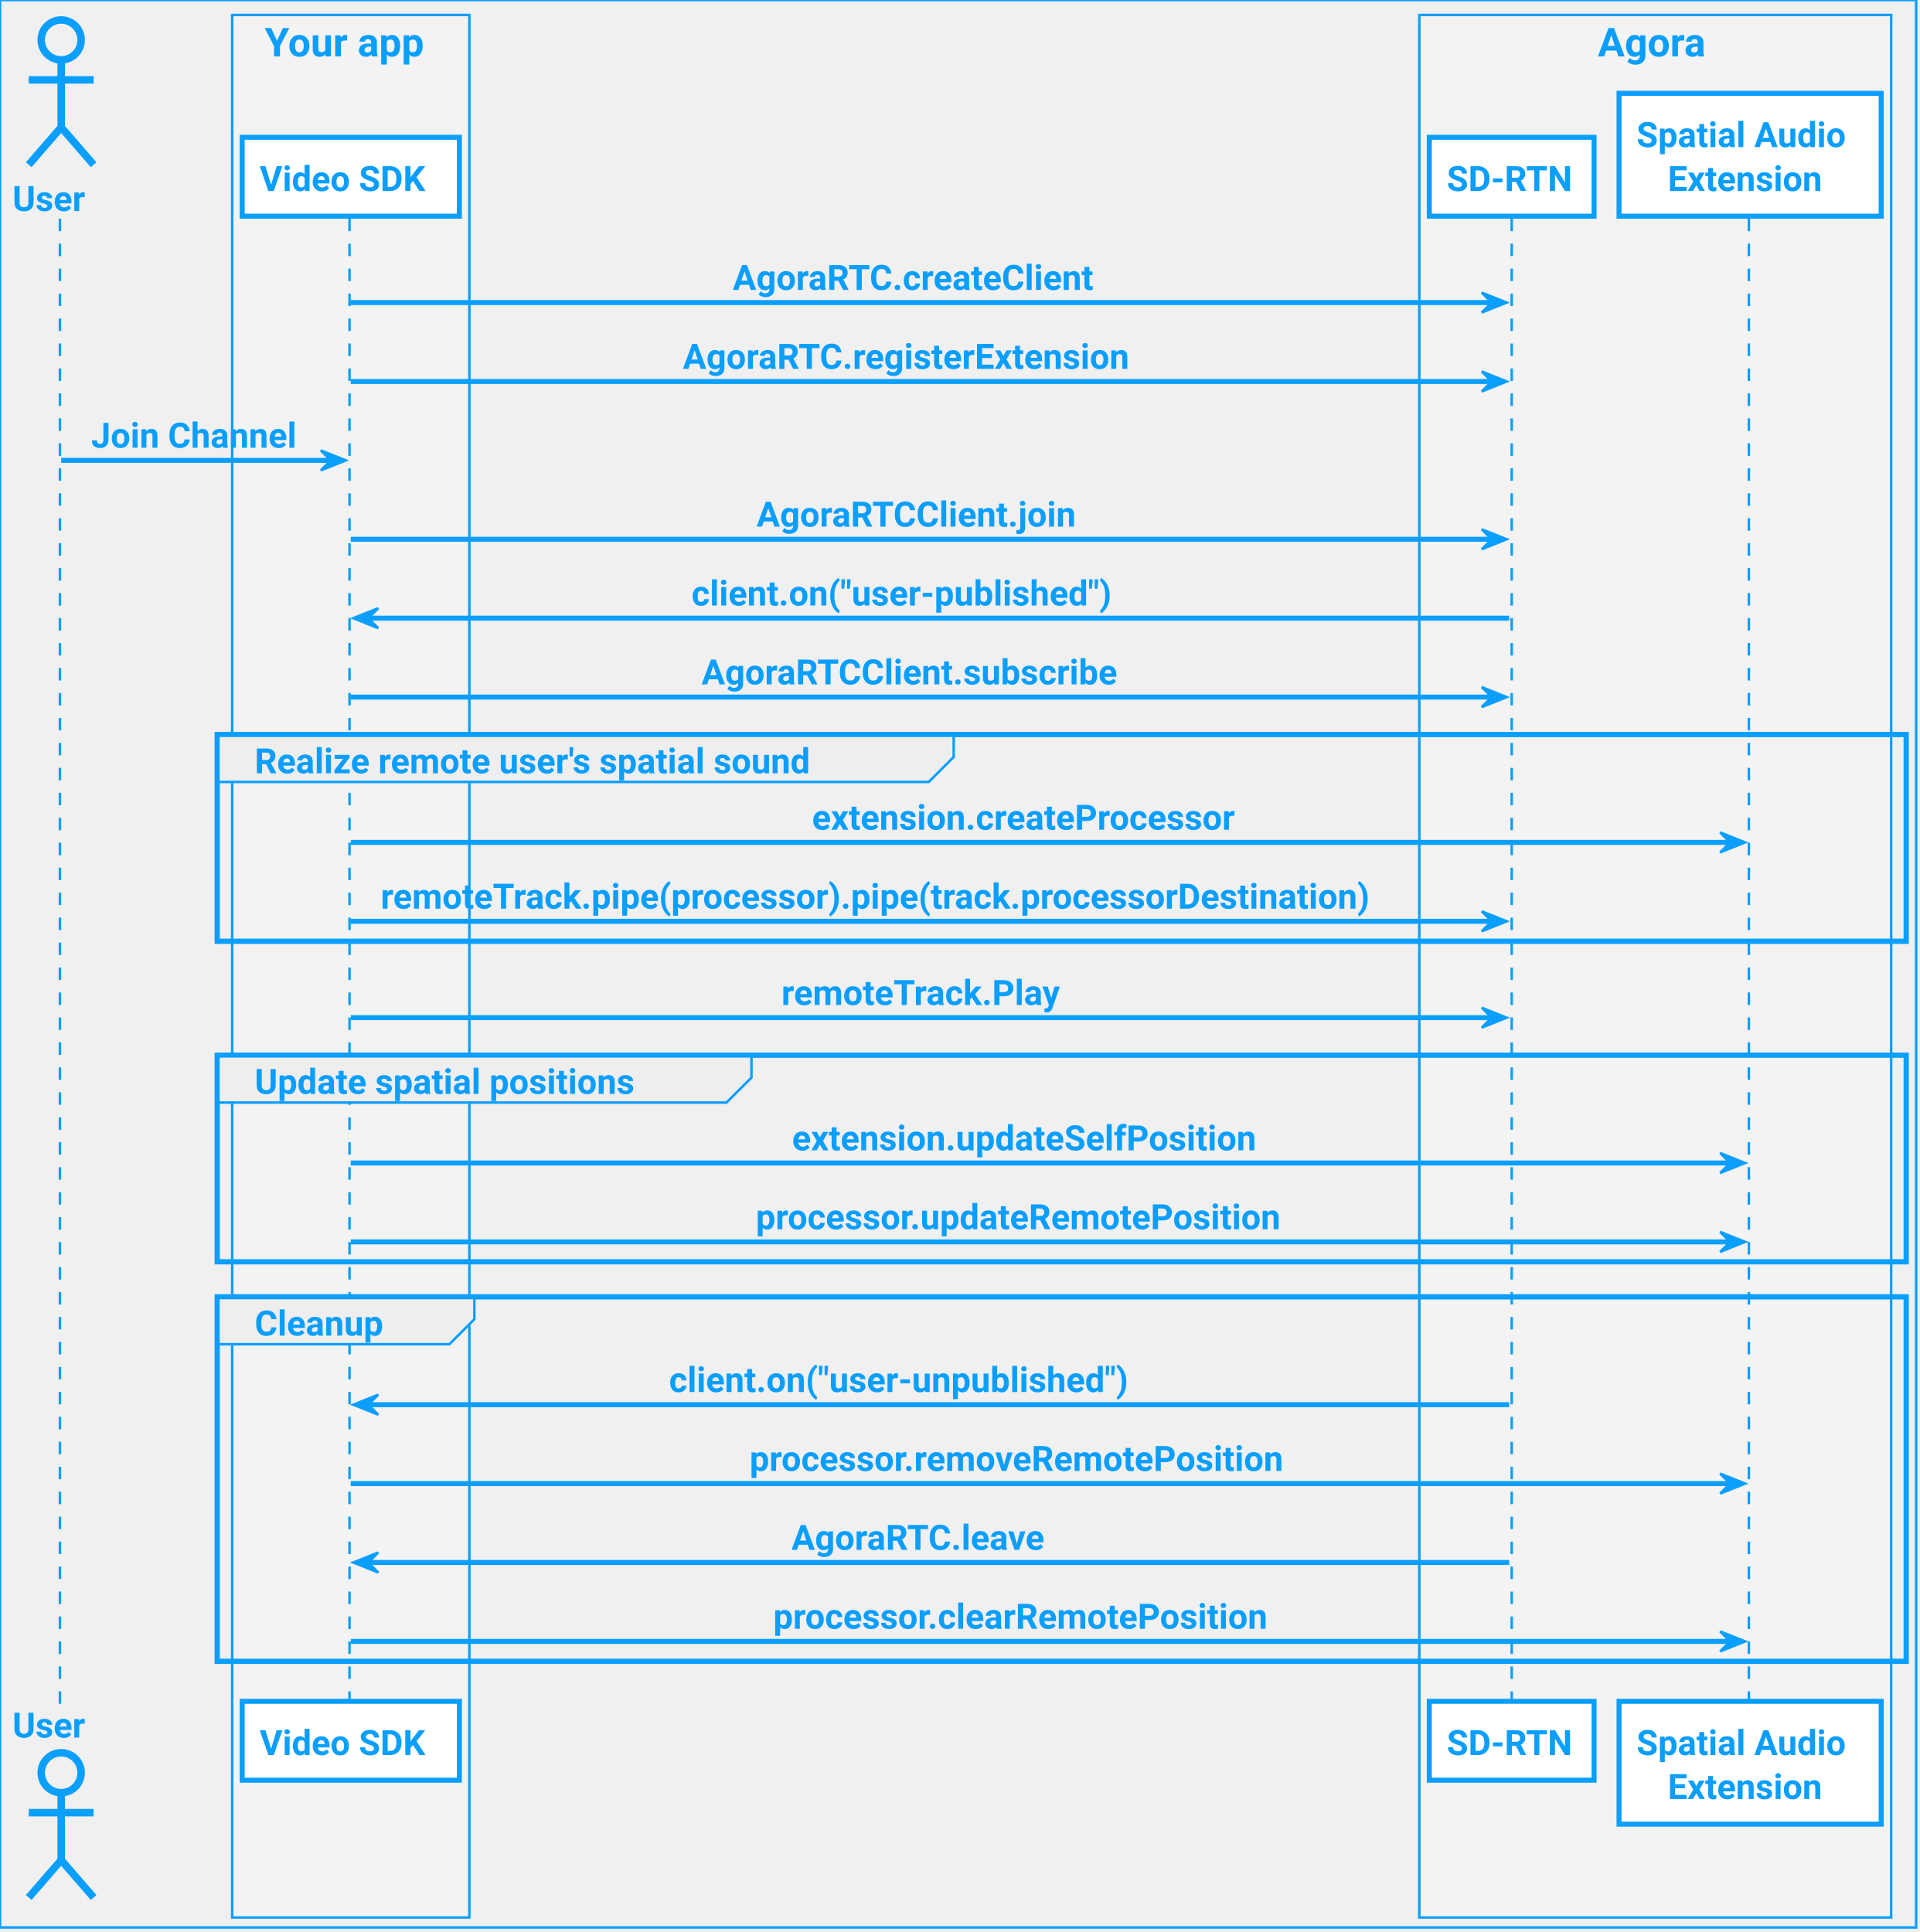
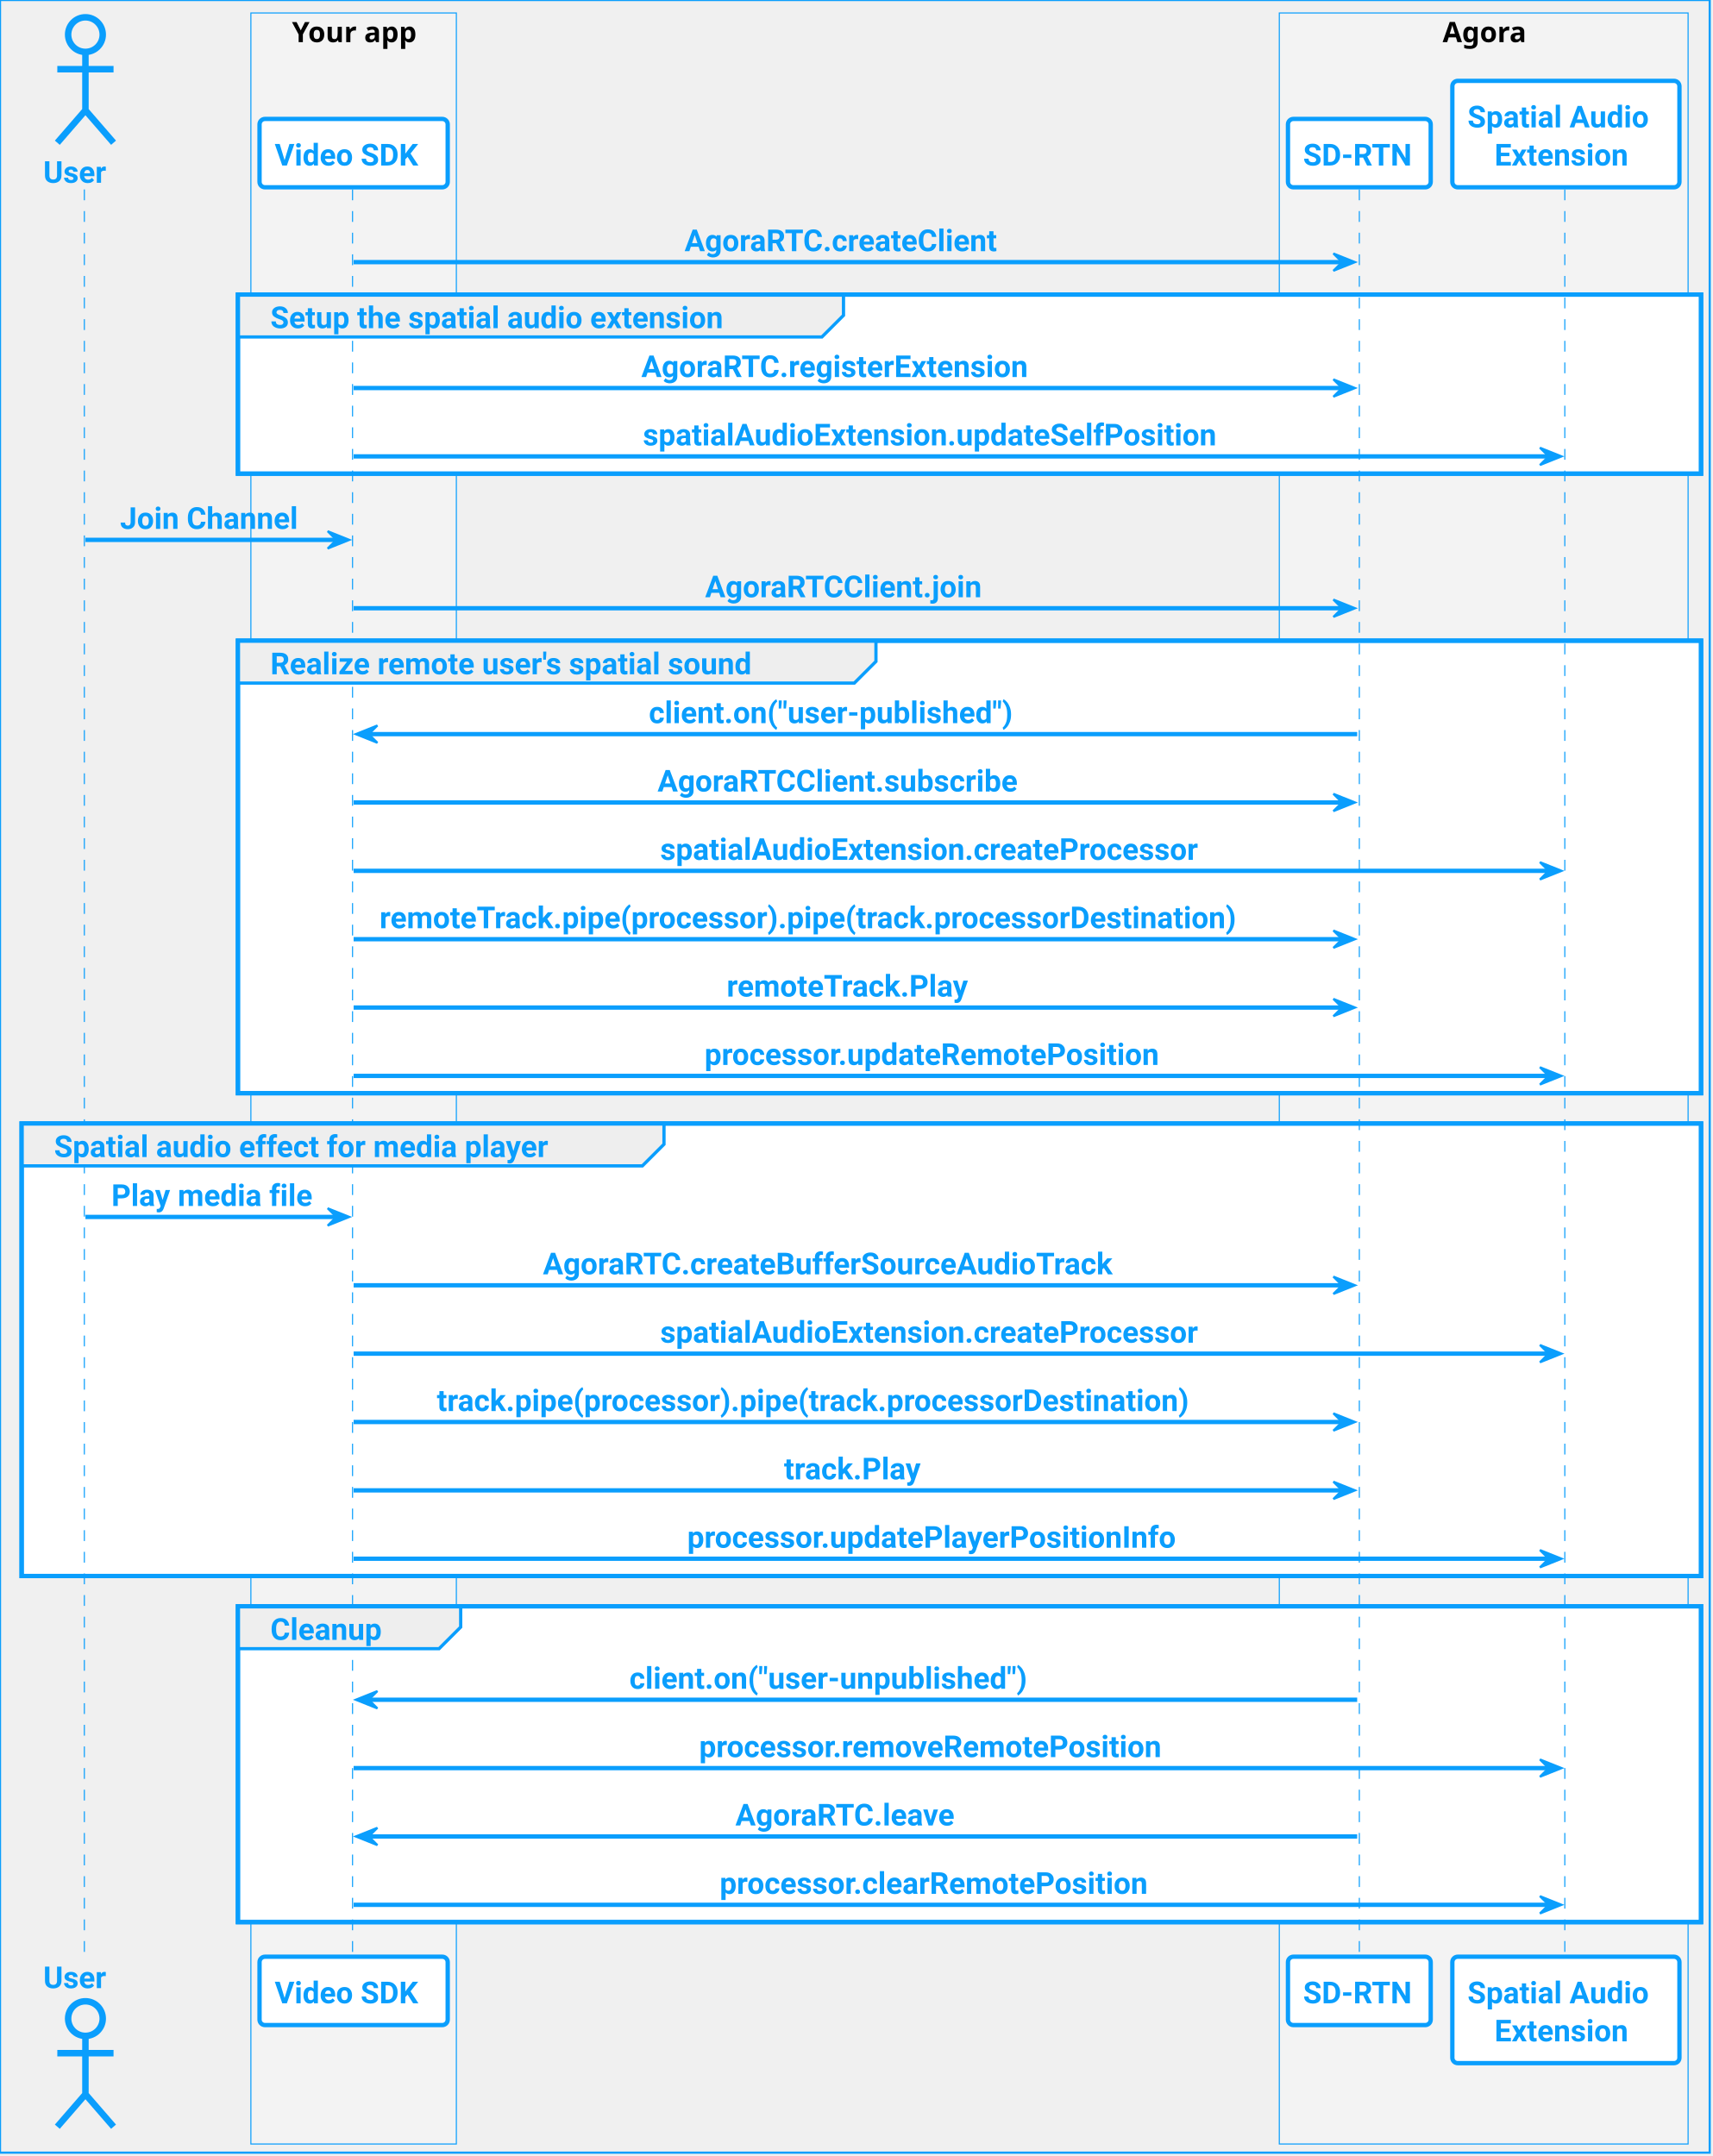
- <svg xmlns="http://www.w3.org/2000/svg" contentScriptType="application/ecmascript" contentStyleType="text/css" height="774px" preserveAspectRatio="none" style="width:769px;height:774px;background:#00000000;" version="1.1" viewBox="0 0 769 774" width="769px" zoomAndPan="magnify">
+ <svg xmlns="http://www.w3.org/2000/svg" contentStyleType="text/css" height="997px" preserveAspectRatio="none" style="width:792px;height:997px;" version="1.1" viewBox="0 0 792 997" width="792px" zoomAndPan="magnify">
  <defs />
  <g>
-     <rect fill="none" height="772.188" style="stroke:#0A9EFD;stroke-width:1.0;" width="767.5" x="0" y="0" />
-     <rect fill="#F3F3F3" height="762.188" style="stroke:#0A9EFD;stroke-width:1.0;" width="95" x="93" y="6" />
-     <text fill="#0A9EFD" font-family="Roboto" font-size="16" font-weight="bold" lengthAdjust="spacing" textLength="69" x="106" y="22.609">Your app</text>
-     <rect fill="#F3F3F3" height="762.188" style="stroke:#0A9EFD;stroke-width:1.0;" width="189" x="568.5" y="6" />
-     <text fill="#0A9EFD" font-family="Roboto" font-size="16" font-weight="bold" lengthAdjust="spacing" textLength="46" x="640" y="22.609">Agora</text>
-     <rect height="82.828" style="stroke:#0A9EFD;stroke-width:2.0;fill:none;" width="676.5" x="87" y="294.266" />
-     <rect height="82.828" style="stroke:#0A9EFD;stroke-width:2.0;fill:none;" width="676.5" x="87" y="422.703" />
-     <rect height="146.047" style="stroke:#0A9EFD;stroke-width:2.0;fill:none;" width="676.5" x="87" y="519.531" />
-     <line style="stroke:#0A9EFD;stroke-width:1.0;fill:none;stroke-dasharray:5.0,5.0;" x1="24" x2="24" y1="87.609" y2="682.578" />
-     <line style="stroke:#0A9EFD;stroke-width:1.0;fill:none;stroke-dasharray:5.0,5.0;" x1="140" x2="140" y1="87.609" y2="682.578" />
-     <line style="stroke:#0A9EFD;stroke-width:1.0;fill:none;stroke-dasharray:5.0,5.0;" x1="605.5" x2="605.5" y1="87.609" y2="682.578" />
-     <line style="stroke:#0A9EFD;stroke-width:1.0;fill:none;stroke-dasharray:5.0,5.0;" x1="700.5" x2="700.5" y1="87.609" y2="682.578" />
-     <text fill="#0A9EFD" font-family="Roboto" font-size="14" font-weight="bold" lengthAdjust="spacing" textLength="33" x="5" y="84.533">User</text>
-     <ellipse cx="24.5" cy="16" rx="8" ry="8" style="stroke:#0A9EFD;stroke-width:3.0;fill:none;" />
-     <path d="M24.5,24 L24.5,51 M11.5,32 L37.5,32 M24.5,51 L11.5,66 M24.5,51 L37.5,66 " fill="none" style="stroke:#0A9EFD;stroke-width:3.0;" />
-     <text fill="#0A9EFD" font-family="Roboto" font-size="14" font-weight="bold" lengthAdjust="spacing" textLength="33" x="5" y="696.111">User</text>
-     <ellipse cx="24.5" cy="710.188" rx="8" ry="8" style="stroke:#0A9EFD;stroke-width:3.0;fill:none;" />
-     <path d="M24.5,718.188 L24.5,745.188 M11.5,726.188 L37.5,726.188 M24.5,745.188 L11.5,760.188 M24.5,745.188 L37.5,760.188 " fill="none" style="stroke:#0A9EFD;stroke-width:3.0;" />
-     <rect fill="#FFFFFF" height="31.609" style="stroke:#0A9EFD;stroke-width:2.0;" width="87" x="97" y="55" />
-     <text fill="#0A9EFD" font-family="Roboto" font-size="14" font-weight="bold" lengthAdjust="spacing" textLength="73" x="104" y="76.533">Video SDK</text>
-     <rect fill="#FFFFFF" height="31.609" style="stroke:#0A9EFD;stroke-width:2.0;" width="87" x="97" y="681.578" />
-     <text fill="#0A9EFD" font-family="Roboto" font-size="14" font-weight="bold" lengthAdjust="spacing" textLength="73" x="104" y="703.111">Video SDK</text>
-     <rect fill="#FFFFFF" height="31.609" style="stroke:#0A9EFD;stroke-width:2.0;" width="66" x="572.5" y="55" />
-     <text fill="#0A9EFD" font-family="Roboto" font-size="14" font-weight="bold" lengthAdjust="spacing" textLength="52" x="579.5" y="76.533">SD-RTN</text>
-     <rect fill="#FFFFFF" height="31.609" style="stroke:#0A9EFD;stroke-width:2.0;" width="66" x="572.5" y="681.578" />
-     <text fill="#0A9EFD" font-family="Roboto" font-size="14" font-weight="bold" lengthAdjust="spacing" textLength="52" x="579.5" y="703.111">SD-RTN</text>
-     <rect fill="#FFFFFF" height="49.219" style="stroke:#0A9EFD;stroke-width:2.0;" width="105" x="648.5" y="37.391" />
-     <text fill="#0A9EFD" font-family="Roboto" font-size="14" font-weight="bold" lengthAdjust="spacing" textLength="91" x="655.5" y="58.924">Spatial Audio</text>
-     <text fill="#0A9EFD" font-family="Roboto" font-size="14" font-weight="bold" lengthAdjust="spacing" textLength="70" x="668" y="76.533">Extension</text>
-     <rect fill="#FFFFFF" height="49.219" style="stroke:#0A9EFD;stroke-width:2.0;" width="105" x="648.5" y="681.578" />
-     <text fill="#0A9EFD" font-family="Roboto" font-size="14" font-weight="bold" lengthAdjust="spacing" textLength="91" x="655.5" y="703.111">Spatial Audio</text>
-     <text fill="#0A9EFD" font-family="Roboto" font-size="14" font-weight="bold" lengthAdjust="spacing" textLength="70" x="668" y="720.721">Extension</text>
-     <polygon fill="#0A9EFD" points="593.5,117.219,603.5,121.219,593.5,125.219,597.5,121.219" style="stroke:#0A9EFD;stroke-width:1.0;" />
-     <line style="stroke:#0A9EFD;stroke-width:2.0;" x1="140.5" x2="599.5" y1="121.219" y2="121.219" />
-     <text fill="#0A9EFD" font-family="Roboto" font-size="14" font-weight="bold" lengthAdjust="spacing" textLength="159" x="293.5" y="116.143">AgoraRTC.createClient</text>
-     <polygon fill="#0A9EFD" points="593.5,148.828,603.5,152.828,593.5,156.828,597.5,152.828" style="stroke:#0A9EFD;stroke-width:1.0;" />
-     <line style="stroke:#0A9EFD;stroke-width:2.0;" x1="140.5" x2="599.5" y1="152.828" y2="152.828" />
-     <text fill="#0A9EFD" font-family="Roboto" font-size="14" font-weight="bold" lengthAdjust="spacing" textLength="199" x="273.5" y="147.752">AgoraRTC.registerExtension</text>
-     <polygon fill="#0A9EFD" points="128.5,180.438,138.5,184.438,128.5,188.438,132.5,184.438" style="stroke:#0A9EFD;stroke-width:1.0;" />
-     <line style="stroke:#0A9EFD;stroke-width:2.0;" x1="24.5" x2="134.5" y1="184.438" y2="184.438" />
-     <text fill="#0A9EFD" font-family="Roboto" font-size="14" font-weight="bold" lengthAdjust="spacing" textLength="92" x="36.5" y="179.361">Join Channel</text>
-     <polygon fill="#0A9EFD" points="593.5,212.047,603.5,216.047,593.5,220.047,597.5,216.047" style="stroke:#0A9EFD;stroke-width:1.0;" />
-     <line style="stroke:#0A9EFD;stroke-width:2.0;" x1="140.5" x2="599.5" y1="216.047" y2="216.047" />
-     <text fill="#0A9EFD" font-family="Roboto" font-size="14" font-weight="bold" lengthAdjust="spacing" textLength="140" x="303" y="210.971">AgoraRTCClient.join</text>
-     <polygon fill="#0A9EFD" points="151.5,243.656,141.5,247.656,151.5,251.656,147.5,247.656" style="stroke:#0A9EFD;stroke-width:1.0;" />
-     <line style="stroke:#0A9EFD;stroke-width:2.0;" x1="145.5" x2="604.5" y1="247.656" y2="247.656" />
-     <text fill="#0A9EFD" font-family="Roboto" font-size="14" font-weight="bold" lengthAdjust="spacing" textLength="192" x="277" y="242.58">client.on("user-published")</text>
-     <polygon fill="#0A9EFD" points="593.5,275.266,603.5,279.266,593.5,283.266,597.5,279.266" style="stroke:#0A9EFD;stroke-width:1.0;" />
-     <line style="stroke:#0A9EFD;stroke-width:2.0;" x1="140.5" x2="599.5" y1="279.266" y2="279.266" />
-     <text fill="#0A9EFD" font-family="Roboto" font-size="14" font-weight="bold" lengthAdjust="spacing" textLength="184" x="281" y="274.19">AgoraRTCClient.subscribe</text>
-     <path d="M87,294.266 L382,294.266 L382,303.266 L372,313.266 L87,313.266 L87,294.266 " fill="#EEEEEE" style="stroke:#0A9EFD;stroke-width:1.0;" />
-     <rect fill="none" height="82.828" style="stroke:#0A9EFD;stroke-width:2.0;" width="676.5" x="87" y="294.266" />
-     <text fill="#0A9EFD" font-family="Roboto" font-size="14" font-weight="bold" lengthAdjust="spacing" textLength="250" x="102" y="309.799">Realize remote user's spatial sound</text>
-     <polygon fill="#0A9EFD" points="689,333.484,699,337.484,689,341.484,693,337.484" style="stroke:#0A9EFD;stroke-width:1.0;" />
-     <line style="stroke:#0A9EFD;stroke-width:2.0;" x1="140.5" x2="695" y1="337.484" y2="337.484" />
-     <text fill="#0A9EFD" font-family="Roboto" font-size="14" font-weight="bold" lengthAdjust="spacing" textLength="191" x="325.25" y="332.408">extension.createProcessor</text>
-     <polygon fill="#0A9EFD" points="593.5,365.094,603.5,369.094,593.5,373.094,597.5,369.094" style="stroke:#0A9EFD;stroke-width:1.0;" />
-     <line style="stroke:#0A9EFD;stroke-width:2.0;" x1="140.5" x2="599.5" y1="369.094" y2="369.094" />
-     <text fill="#0A9EFD" font-family="Roboto" font-size="14" font-weight="bold" lengthAdjust="spacing" textLength="441" x="152.5" y="364.018">remoteTrack.pipe(processor).pipe(track.processorDestination)</text>
-     <polygon fill="#0A9EFD" points="593.5,403.703,603.5,407.703,593.5,411.703,597.5,407.703" style="stroke:#0A9EFD;stroke-width:1.0;" />
-     <line style="stroke:#0A9EFD;stroke-width:2.0;" x1="140.5" x2="599.5" y1="407.703" y2="407.703" />
-     <text fill="#0A9EFD" font-family="Roboto" font-size="14" font-weight="bold" lengthAdjust="spacing" textLength="120" x="313" y="402.627">remoteTrack.Play</text>
-     <path d="M87,422.703 L301,422.703 L301,431.703 L291,441.703 L87,441.703 L87,422.703 " fill="#EEEEEE" style="stroke:#0A9EFD;stroke-width:1.0;" />
-     <rect fill="none" height="82.828" style="stroke:#0A9EFD;stroke-width:2.0;" width="676.5" x="87" y="422.703" />
-     <text fill="#0A9EFD" font-family="Roboto" font-size="14" font-weight="bold" lengthAdjust="spacing" textLength="169" x="102" y="438.236">Update spatial positions</text>
-     <polygon fill="#0A9EFD" points="689,461.922,699,465.922,689,469.922,693,465.922" style="stroke:#0A9EFD;stroke-width:1.0;" />
-     <line style="stroke:#0A9EFD;stroke-width:2.0;" x1="140.5" x2="695" y1="465.922" y2="465.922" />
-     <text fill="#0A9EFD" font-family="Roboto" font-size="14" font-weight="bold" lengthAdjust="spacing" textLength="207" x="317.25" y="460.846">extension.updateSelfPosition</text>
-     <polygon fill="#0A9EFD" points="689,493.531,699,497.531,689,501.531,693,497.531" style="stroke:#0A9EFD;stroke-width:1.0;" />
-     <line style="stroke:#0A9EFD;stroke-width:2.0;" x1="140.5" x2="695" y1="497.531" y2="497.531" />
-     <text fill="#0A9EFD" font-family="Roboto" font-size="14" font-weight="bold" lengthAdjust="spacing" textLength="236" x="302.75" y="492.455">processor.updateRemotePosition</text>
-     <path d="M87,519.531 L190,519.531 L190,528.531 L180,538.531 L87,538.531 L87,519.531 " fill="#EEEEEE" style="stroke:#0A9EFD;stroke-width:1.0;" />
-     <rect fill="none" height="146.047" style="stroke:#0A9EFD;stroke-width:2.0;" width="676.5" x="87" y="519.531" />
-     <text fill="#0A9EFD" font-family="Roboto" font-size="14" font-weight="bold" lengthAdjust="spacing" textLength="58" x="102" y="535.064">Cleanup</text>
-     <polygon fill="#0A9EFD" points="151.5,558.75,141.5,562.75,151.5,566.75,147.5,562.75" style="stroke:#0A9EFD;stroke-width:1.0;" />
-     <line style="stroke:#0A9EFD;stroke-width:2.0;" x1="145.5" x2="604.5" y1="562.75" y2="562.75" />
-     <text fill="#0A9EFD" font-family="Roboto" font-size="14" font-weight="bold" lengthAdjust="spacing" textLength="210" x="268" y="557.674">client.on("user-unpublished")</text>
-     <polygon fill="#0A9EFD" points="689,590.359,699,594.359,689,598.359,693,594.359" style="stroke:#0A9EFD;stroke-width:1.0;" />
-     <line style="stroke:#0A9EFD;stroke-width:2.0;" x1="140.5" x2="695" y1="594.359" y2="594.359" />
-     <text fill="#0A9EFD" font-family="Roboto" font-size="14" font-weight="bold" lengthAdjust="spacing" textLength="241" x="300.25" y="589.283">processor.removeRemotePosition</text>
-     <polygon fill="#0A9EFD" points="151.5,621.969,141.5,625.969,151.5,629.969,147.5,625.969" style="stroke:#0A9EFD;stroke-width:1.0;" />
-     <line style="stroke:#0A9EFD;stroke-width:2.0;" x1="145.5" x2="604.5" y1="625.969" y2="625.969" />
-     <text fill="#0A9EFD" font-family="Roboto" font-size="14" font-weight="bold" lengthAdjust="spacing" textLength="112" x="317" y="620.893">AgoraRTC.leave</text>
-     <polygon fill="#0A9EFD" points="689,653.578,699,657.578,689,661.578,693,657.578" style="stroke:#0A9EFD;stroke-width:1.0;" />
-     <line style="stroke:#0A9EFD;stroke-width:2.0;" x1="140.5" x2="695" y1="657.578" y2="657.578" />
-     <text fill="#0A9EFD" font-family="Roboto" font-size="14" font-weight="bold" lengthAdjust="spacing" textLength="222" x="309.75" y="652.502">processor.clearRemotePosition</text>
+     <rect fill="none" height="995.453" style="stroke:#0A9EFD;stroke-width:1.0;" width="790.5" x="0" y="0" />
+     <rect fill="#F3F3F3" height="985.453" style="stroke:#0A9EFD;stroke-width:0.5;" width="95" x="116" y="6" />
+     <text fill="#000000" font-family="sans-serif" font-size="13" font-weight="bold" lengthAdjust="spacing" textLength="57" x="135" y="19.495">Your app</text>
+     <rect fill="#F3F3F3" height="985.453" style="stroke:#0A9EFD;stroke-width:0.5;" width="189" x="591.5" y="6" />
+     <text fill="#000000" font-family="sans-serif" font-size="13" font-weight="bold" lengthAdjust="spacing" textLength="38" x="667" y="19.495">Agora</text>
+     <rect fill="#FFFFFF" height="82.828" style="stroke:#0A9EFD;stroke-width:2.0;" width="676.5" x="110" y="136.219" />
+     <rect fill="#FFFFFF" height="209.266" style="stroke:#0A9EFD;stroke-width:2.0;" width="676.5" x="110" y="296.266" />
+     <rect fill="#FFFFFF" height="209.266" style="stroke:#0A9EFD;stroke-width:2.0;" width="776.5" x="10" y="519.531" />
+     <rect fill="#FFFFFF" height="146.047" style="stroke:#0A9EFD;stroke-width:2.0;" width="676.5" x="110" y="742.797" />
+     <line style="stroke:#0A9EFD;stroke-width:0.5;stroke-dasharray:5.0,5.0;" x1="39" x2="39" y1="87.609" y2="905.844" />
+     <line style="stroke:#0A9EFD;stroke-width:0.5;stroke-dasharray:5.0,5.0;" x1="163" x2="163" y1="87.609" y2="905.844" />
+     <line style="stroke:#0A9EFD;stroke-width:0.5;stroke-dasharray:5.0,5.0;" x1="628.5" x2="628.5" y1="87.609" y2="905.844" />
+     <line style="stroke:#0A9EFD;stroke-width:0.5;stroke-dasharray:5.0,5.0;" x1="723.5" x2="723.5" y1="87.609" y2="905.844" />
+     <text fill="#0A9EFD" font-family="Roboto" font-size="14" font-weight="bold" lengthAdjust="spacing" textLength="33" x="20" y="84.533">User</text>
+     <ellipse cx="39.5" cy="16" fill="none" rx="8" ry="8" style="stroke:#0A9EFD;stroke-width:3.0;" />
+     <path d="M39.5,24 L39.5,51 M26.5,32 L52.5,32 M39.5,51 L26.5,66 M39.5,51 L52.5,66 " fill="none" style="stroke:#0A9EFD;stroke-width:3.0;" />
+     <text fill="#0A9EFD" font-family="Roboto" font-size="14" font-weight="bold" lengthAdjust="spacing" textLength="33" x="20" y="919.377">User</text>
+     <ellipse cx="39.5" cy="933.453" fill="none" rx="8" ry="8" style="stroke:#0A9EFD;stroke-width:3.0;" />
+     <path d="M39.5,941.453 L39.5,968.453 M26.5,949.453 L52.5,949.453 M39.5,968.453 L26.5,983.453 M39.5,968.453 L52.5,983.453 " fill="none" style="stroke:#0A9EFD;stroke-width:3.0;" />
+     <rect fill="#FFFFFF" height="31.609" rx="2.5" ry="2.5" style="stroke:#0A9EFD;stroke-width:2.0;" width="87" x="120" y="55" />
+     <text fill="#0A9EFD" font-family="Roboto" font-size="14" font-weight="bold" lengthAdjust="spacing" textLength="73" x="127" y="76.533">Video SDK</text>
+     <rect fill="#FFFFFF" height="31.609" rx="2.5" ry="2.5" style="stroke:#0A9EFD;stroke-width:2.0;" width="87" x="120" y="904.844" />
+     <text fill="#0A9EFD" font-family="Roboto" font-size="14" font-weight="bold" lengthAdjust="spacing" textLength="73" x="127" y="926.377">Video SDK</text>
+     <rect fill="#FFFFFF" height="31.609" rx="2.5" ry="2.5" style="stroke:#0A9EFD;stroke-width:2.0;" width="66" x="595.5" y="55" />
+     <text fill="#0A9EFD" font-family="Roboto" font-size="14" font-weight="bold" lengthAdjust="spacing" textLength="52" x="602.5" y="76.533">SD-RTN</text>
+     <rect fill="#FFFFFF" height="31.609" rx="2.5" ry="2.5" style="stroke:#0A9EFD;stroke-width:2.0;" width="66" x="595.5" y="904.844" />
+     <text fill="#0A9EFD" font-family="Roboto" font-size="14" font-weight="bold" lengthAdjust="spacing" textLength="52" x="602.5" y="926.377">SD-RTN</text>
+     <rect fill="#FFFFFF" height="49.219" rx="2.5" ry="2.5" style="stroke:#0A9EFD;stroke-width:2.0;" width="105" x="671.5" y="37.391" />
+     <text fill="#0A9EFD" font-family="Roboto" font-size="14" font-weight="bold" lengthAdjust="spacing" textLength="91" x="678.5" y="58.924">Spatial Audio</text>
+     <text fill="#0A9EFD" font-family="Roboto" font-size="14" font-weight="bold" lengthAdjust="spacing" textLength="70" x="691" y="76.533">Extension</text>
+     <rect fill="#FFFFFF" height="49.219" rx="2.5" ry="2.5" style="stroke:#0A9EFD;stroke-width:2.0;" width="105" x="671.5" y="904.844" />
+     <text fill="#0A9EFD" font-family="Roboto" font-size="14" font-weight="bold" lengthAdjust="spacing" textLength="91" x="678.5" y="926.377">Spatial Audio</text>
+     <text fill="#0A9EFD" font-family="Roboto" font-size="14" font-weight="bold" lengthAdjust="spacing" textLength="70" x="691" y="943.986">Extension</text>
+     <polygon fill="#0A9EFD" points="616.5,117.219,626.5,121.219,616.5,125.219,620.5,121.219" style="stroke:#0A9EFD;stroke-width:1.0;" />
+     <line style="stroke:#0A9EFD;stroke-width:2.0;" x1="163.5" x2="622.5" y1="121.219" y2="121.219" />
+     <text fill="#0A9EFD" font-family="Roboto" font-size="14" font-weight="bold" lengthAdjust="spacing" textLength="159" x="316.5" y="116.143">AgoraRTC.createClient</text>
+     <path d="M110,136.219 L390,136.219 L390,145.828 L380,155.828 L110,155.828 L110,136.219 " fill="#EEEEEE" style="stroke:#0A9EFD;stroke-width:1.5;" />
+     <rect fill="none" height="82.828" style="stroke:#0A9EFD;stroke-width:2.0;" width="676.5" x="110" y="136.219" />
+     <text fill="#0A9EFD" font-family="Roboto" font-size="14" font-weight="bold" lengthAdjust="spacing" textLength="235" x="125" y="151.752">Setup the spatial audio extension</text>
+     <polygon fill="#0A9EFD" points="616.5,175.438,626.5,179.438,616.5,183.438,620.5,179.438" style="stroke:#0A9EFD;stroke-width:1.0;" />
+     <line style="stroke:#0A9EFD;stroke-width:2.0;" x1="163.5" x2="622.5" y1="179.438" y2="179.438" />
+     <text fill="#0A9EFD" font-family="Roboto" font-size="14" font-weight="bold" lengthAdjust="spacing" textLength="199" x="296.5" y="174.361">AgoraRTC.registerExtension</text>
+     <polygon fill="#0A9EFD" points="712,207.047,722,211.047,712,215.047,716,211.047" style="stroke:#0A9EFD;stroke-width:1.0;" />
+     <line style="stroke:#0A9EFD;stroke-width:2.0;" x1="163.5" x2="718" y1="211.047" y2="211.047" />
+     <text fill="#0A9EFD" font-family="Roboto" font-size="14" font-weight="bold" lengthAdjust="spacing" textLength="293" x="297.25" y="205.971">spatialAudioExtension.updateSelfPosition</text>
+     <polygon fill="#0A9EFD" points="151.5,245.656,161.5,249.656,151.5,253.656,155.5,249.656" style="stroke:#0A9EFD;stroke-width:1.0;" />
+     <line style="stroke:#0A9EFD;stroke-width:2.0;" x1="39.5" x2="157.5" y1="249.656" y2="249.656" />
+     <text fill="#0A9EFD" font-family="Roboto" font-size="14" font-weight="bold" lengthAdjust="spacing" textLength="92" x="55.5" y="244.58">Join Channel</text>
+     <polygon fill="#0A9EFD" points="616.5,277.266,626.5,281.266,616.5,285.266,620.5,281.266" style="stroke:#0A9EFD;stroke-width:1.0;" />
+     <line style="stroke:#0A9EFD;stroke-width:2.0;" x1="163.5" x2="622.5" y1="281.266" y2="281.266" />
+     <text fill="#0A9EFD" font-family="Roboto" font-size="14" font-weight="bold" lengthAdjust="spacing" textLength="140" x="326" y="276.19">AgoraRTCClient.join</text>
+     <path d="M110,296.266 L405,296.266 L405,305.875 L395,315.875 L110,315.875 L110,296.266 " fill="#EEEEEE" style="stroke:#0A9EFD;stroke-width:1.5;" />
+     <rect fill="none" height="209.266" style="stroke:#0A9EFD;stroke-width:2.0;" width="676.5" x="110" y="296.266" />
+     <text fill="#0A9EFD" font-family="Roboto" font-size="14" font-weight="bold" lengthAdjust="spacing" textLength="250" x="125" y="311.799">Realize remote user's spatial sound</text>
+     <polygon fill="#0A9EFD" points="174.5,335.484,164.5,339.484,174.5,343.484,170.5,339.484" style="stroke:#0A9EFD;stroke-width:1.0;" />
+     <line style="stroke:#0A9EFD;stroke-width:2.0;" x1="168.5" x2="627.5" y1="339.484" y2="339.484" />
+     <text fill="#0A9EFD" font-family="Roboto" font-size="14" font-weight="bold" lengthAdjust="spacing" textLength="192" x="300" y="334.408">client.on("user-published")</text>
+     <polygon fill="#0A9EFD" points="616.5,367.094,626.5,371.094,616.5,375.094,620.5,371.094" style="stroke:#0A9EFD;stroke-width:1.0;" />
+     <line style="stroke:#0A9EFD;stroke-width:2.0;" x1="163.5" x2="622.5" y1="371.094" y2="371.094" />
+     <text fill="#0A9EFD" font-family="Roboto" font-size="14" font-weight="bold" lengthAdjust="spacing" textLength="184" x="304" y="366.018">AgoraRTCClient.subscribe</text>
+     <polygon fill="#0A9EFD" points="712,398.703,722,402.703,712,406.703,716,402.703" style="stroke:#0A9EFD;stroke-width:1.0;" />
+     <line style="stroke:#0A9EFD;stroke-width:2.0;" x1="163.5" x2="718" y1="402.703" y2="402.703" />
+     <text fill="#0A9EFD" font-family="Roboto" font-size="14" font-weight="bold" lengthAdjust="spacing" textLength="277" x="305.25" y="397.627">spatialAudioExtension.createProcessor</text>
+     <polygon fill="#0A9EFD" points="616.5,430.312,626.5,434.312,616.5,438.312,620.5,434.312" style="stroke:#0A9EFD;stroke-width:1.0;" />
+     <line style="stroke:#0A9EFD;stroke-width:2.0;" x1="163.5" x2="622.5" y1="434.312" y2="434.312" />
+     <text fill="#0A9EFD" font-family="Roboto" font-size="14" font-weight="bold" lengthAdjust="spacing" textLength="441" x="175.5" y="429.236">remoteTrack.pipe(processor).pipe(track.processorDestination)</text>
+     <polygon fill="#0A9EFD" points="616.5,461.922,626.5,465.922,616.5,469.922,620.5,465.922" style="stroke:#0A9EFD;stroke-width:1.0;" />
+     <line style="stroke:#0A9EFD;stroke-width:2.0;" x1="163.5" x2="622.5" y1="465.922" y2="465.922" />
+     <text fill="#0A9EFD" font-family="Roboto" font-size="14" font-weight="bold" lengthAdjust="spacing" textLength="120" x="336" y="460.846">remoteTrack.Play</text>
+     <polygon fill="#0A9EFD" points="712,493.531,722,497.531,712,501.531,716,497.531" style="stroke:#0A9EFD;stroke-width:1.0;" />
+     <line style="stroke:#0A9EFD;stroke-width:2.0;" x1="163.5" x2="718" y1="497.531" y2="497.531" />
+     <text fill="#0A9EFD" font-family="Roboto" font-size="14" font-weight="bold" lengthAdjust="spacing" textLength="236" x="325.75" y="492.455">processor.updateRemotePosition</text>
+     <path d="M10,519.531 L307,519.531 L307,529.141 L297,539.141 L10,539.141 L10,519.531 " fill="#EEEEEE" style="stroke:#0A9EFD;stroke-width:1.5;" />
+     <rect fill="none" height="209.266" style="stroke:#0A9EFD;stroke-width:2.0;" width="776.5" x="10" y="519.531" />
+     <text fill="#0A9EFD" font-family="Roboto" font-size="14" font-weight="bold" lengthAdjust="spacing" textLength="252" x="25" y="535.064">Spatial audio effect for media player</text>
+     <polygon fill="#0A9EFD" points="151.5,558.75,161.5,562.75,151.5,566.75,155.5,562.75" style="stroke:#0A9EFD;stroke-width:1.0;" />
+     <line style="stroke:#0A9EFD;stroke-width:2.0;" x1="39.5" x2="157.5" y1="562.75" y2="562.75" />
+     <text fill="#0A9EFD" font-family="Roboto" font-size="14" font-weight="bold" lengthAdjust="spacing" textLength="100" x="51.5" y="557.674">Play media file</text>
+     <polygon fill="#0A9EFD" points="616.5,590.359,626.5,594.359,616.5,598.359,620.5,594.359" style="stroke:#0A9EFD;stroke-width:1.0;" />
+     <line style="stroke:#0A9EFD;stroke-width:2.0;" x1="163.5" x2="622.5" y1="594.359" y2="594.359" />
+     <text fill="#0A9EFD" font-family="Roboto" font-size="14" font-weight="bold" lengthAdjust="spacing" textLength="290" x="251" y="589.283">AgoraRTC.createBufferSourceAudioTrack</text>
+     <polygon fill="#0A9EFD" points="712,621.969,722,625.969,712,629.969,716,625.969" style="stroke:#0A9EFD;stroke-width:1.0;" />
+     <line style="stroke:#0A9EFD;stroke-width:2.0;" x1="163.5" x2="718" y1="625.969" y2="625.969" />
+     <text fill="#0A9EFD" font-family="Roboto" font-size="14" font-weight="bold" lengthAdjust="spacing" textLength="277" x="305.25" y="620.893">spatialAudioExtension.createProcessor</text>
+     <polygon fill="#0A9EFD" points="616.5,653.578,626.5,657.578,616.5,661.578,620.5,657.578" style="stroke:#0A9EFD;stroke-width:1.0;" />
+     <line style="stroke:#0A9EFD;stroke-width:2.0;" x1="163.5" x2="622.5" y1="657.578" y2="657.578" />
+     <text fill="#0A9EFD" font-family="Roboto" font-size="14" font-weight="bold" lengthAdjust="spacing" textLength="388" x="202" y="652.502">track.pipe(processor).pipe(track.processorDestination)</text>
+     <polygon fill="#0A9EFD" points="616.5,685.188,626.5,689.188,616.5,693.188,620.5,689.188" style="stroke:#0A9EFD;stroke-width:1.0;" />
+     <line style="stroke:#0A9EFD;stroke-width:2.0;" x1="163.5" x2="622.5" y1="689.188" y2="689.188" />
+     <text fill="#0A9EFD" font-family="Roboto" font-size="14" font-weight="bold" lengthAdjust="spacing" textLength="67" x="362.5" y="684.111">track.Play</text>
+     <polygon fill="#0A9EFD" points="712,716.797,722,720.797,712,724.797,716,720.797" style="stroke:#0A9EFD;stroke-width:1.0;" />
+     <line style="stroke:#0A9EFD;stroke-width:2.0;" x1="163.5" x2="718" y1="720.797" y2="720.797" />
+     <text fill="#0A9EFD" font-family="Roboto" font-size="14" font-weight="bold" lengthAdjust="spacing" textLength="252" x="317.75" y="715.721">processor.updatePlayerPositionInfo</text>
+     <path d="M110,742.797 L213,742.797 L213,752.406 L203,762.406 L110,762.406 L110,742.797 " fill="#EEEEEE" style="stroke:#0A9EFD;stroke-width:1.5;" />
+     <rect fill="none" height="146.047" style="stroke:#0A9EFD;stroke-width:2.0;" width="676.5" x="110" y="742.797" />
+     <text fill="#0A9EFD" font-family="Roboto" font-size="14" font-weight="bold" lengthAdjust="spacing" textLength="58" x="125" y="758.33">Cleanup</text>
+     <polygon fill="#0A9EFD" points="174.5,782.016,164.5,786.016,174.5,790.016,170.5,786.016" style="stroke:#0A9EFD;stroke-width:1.0;" />
+     <line style="stroke:#0A9EFD;stroke-width:2.0;" x1="168.5" x2="627.5" y1="786.016" y2="786.016" />
+     <text fill="#0A9EFD" font-family="Roboto" font-size="14" font-weight="bold" lengthAdjust="spacing" textLength="210" x="291" y="780.939">client.on("user-unpublished")</text>
+     <polygon fill="#0A9EFD" points="712,813.625,722,817.625,712,821.625,716,817.625" style="stroke:#0A9EFD;stroke-width:1.0;" />
+     <line style="stroke:#0A9EFD;stroke-width:2.0;" x1="163.5" x2="718" y1="817.625" y2="817.625" />
+     <text fill="#0A9EFD" font-family="Roboto" font-size="14" font-weight="bold" lengthAdjust="spacing" textLength="241" x="323.25" y="812.549">processor.removeRemotePosition</text>
+     <polygon fill="#0A9EFD" points="174.5,845.234,164.5,849.234,174.5,853.234,170.5,849.234" style="stroke:#0A9EFD;stroke-width:1.0;" />
+     <line style="stroke:#0A9EFD;stroke-width:2.0;" x1="168.5" x2="627.5" y1="849.234" y2="849.234" />
+     <text fill="#0A9EFD" font-family="Roboto" font-size="14" font-weight="bold" lengthAdjust="spacing" textLength="112" x="340" y="844.158">AgoraRTC.leave</text>
+     <polygon fill="#0A9EFD" points="712,876.844,722,880.844,712,884.844,716,880.844" style="stroke:#0A9EFD;stroke-width:1.0;" />
+     <line style="stroke:#0A9EFD;stroke-width:2.0;" x1="163.5" x2="718" y1="880.844" y2="880.844" />
+     <text fill="#0A9EFD" font-family="Roboto" font-size="14" font-weight="bold" lengthAdjust="spacing" textLength="222" x="332.75" y="875.768">processor.clearRemotePosition</text>
  </g>
</svg>
